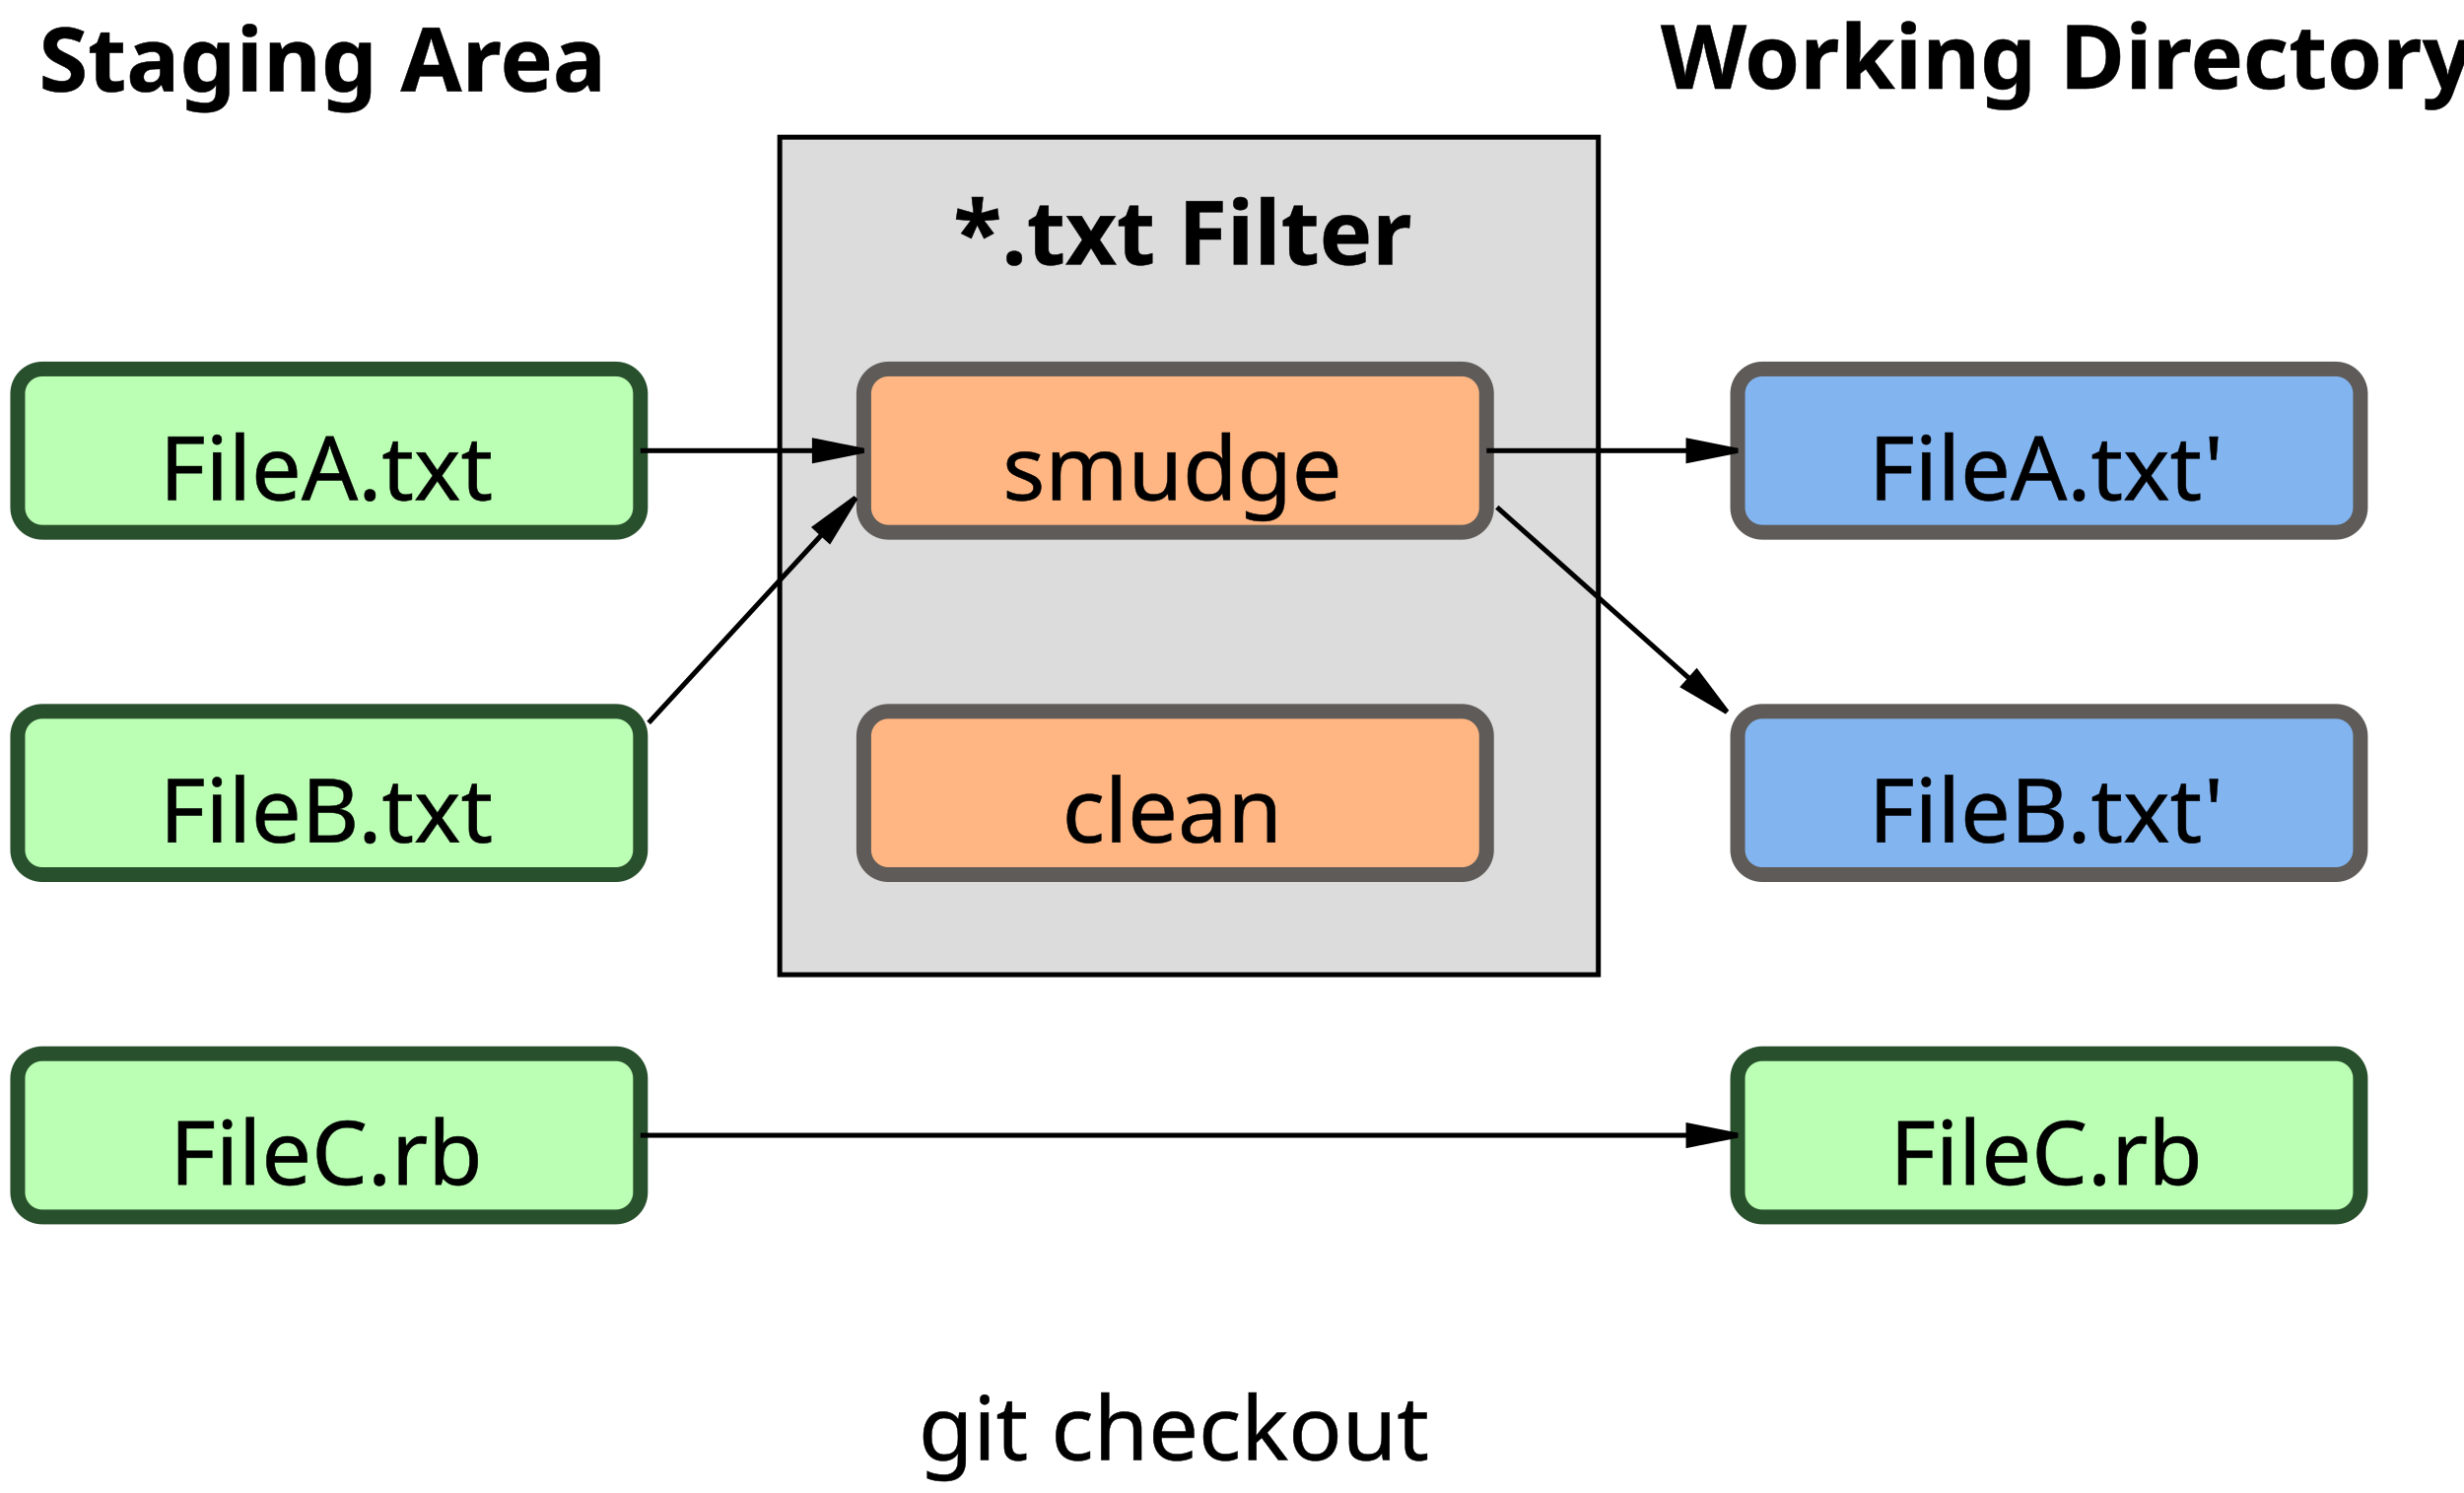
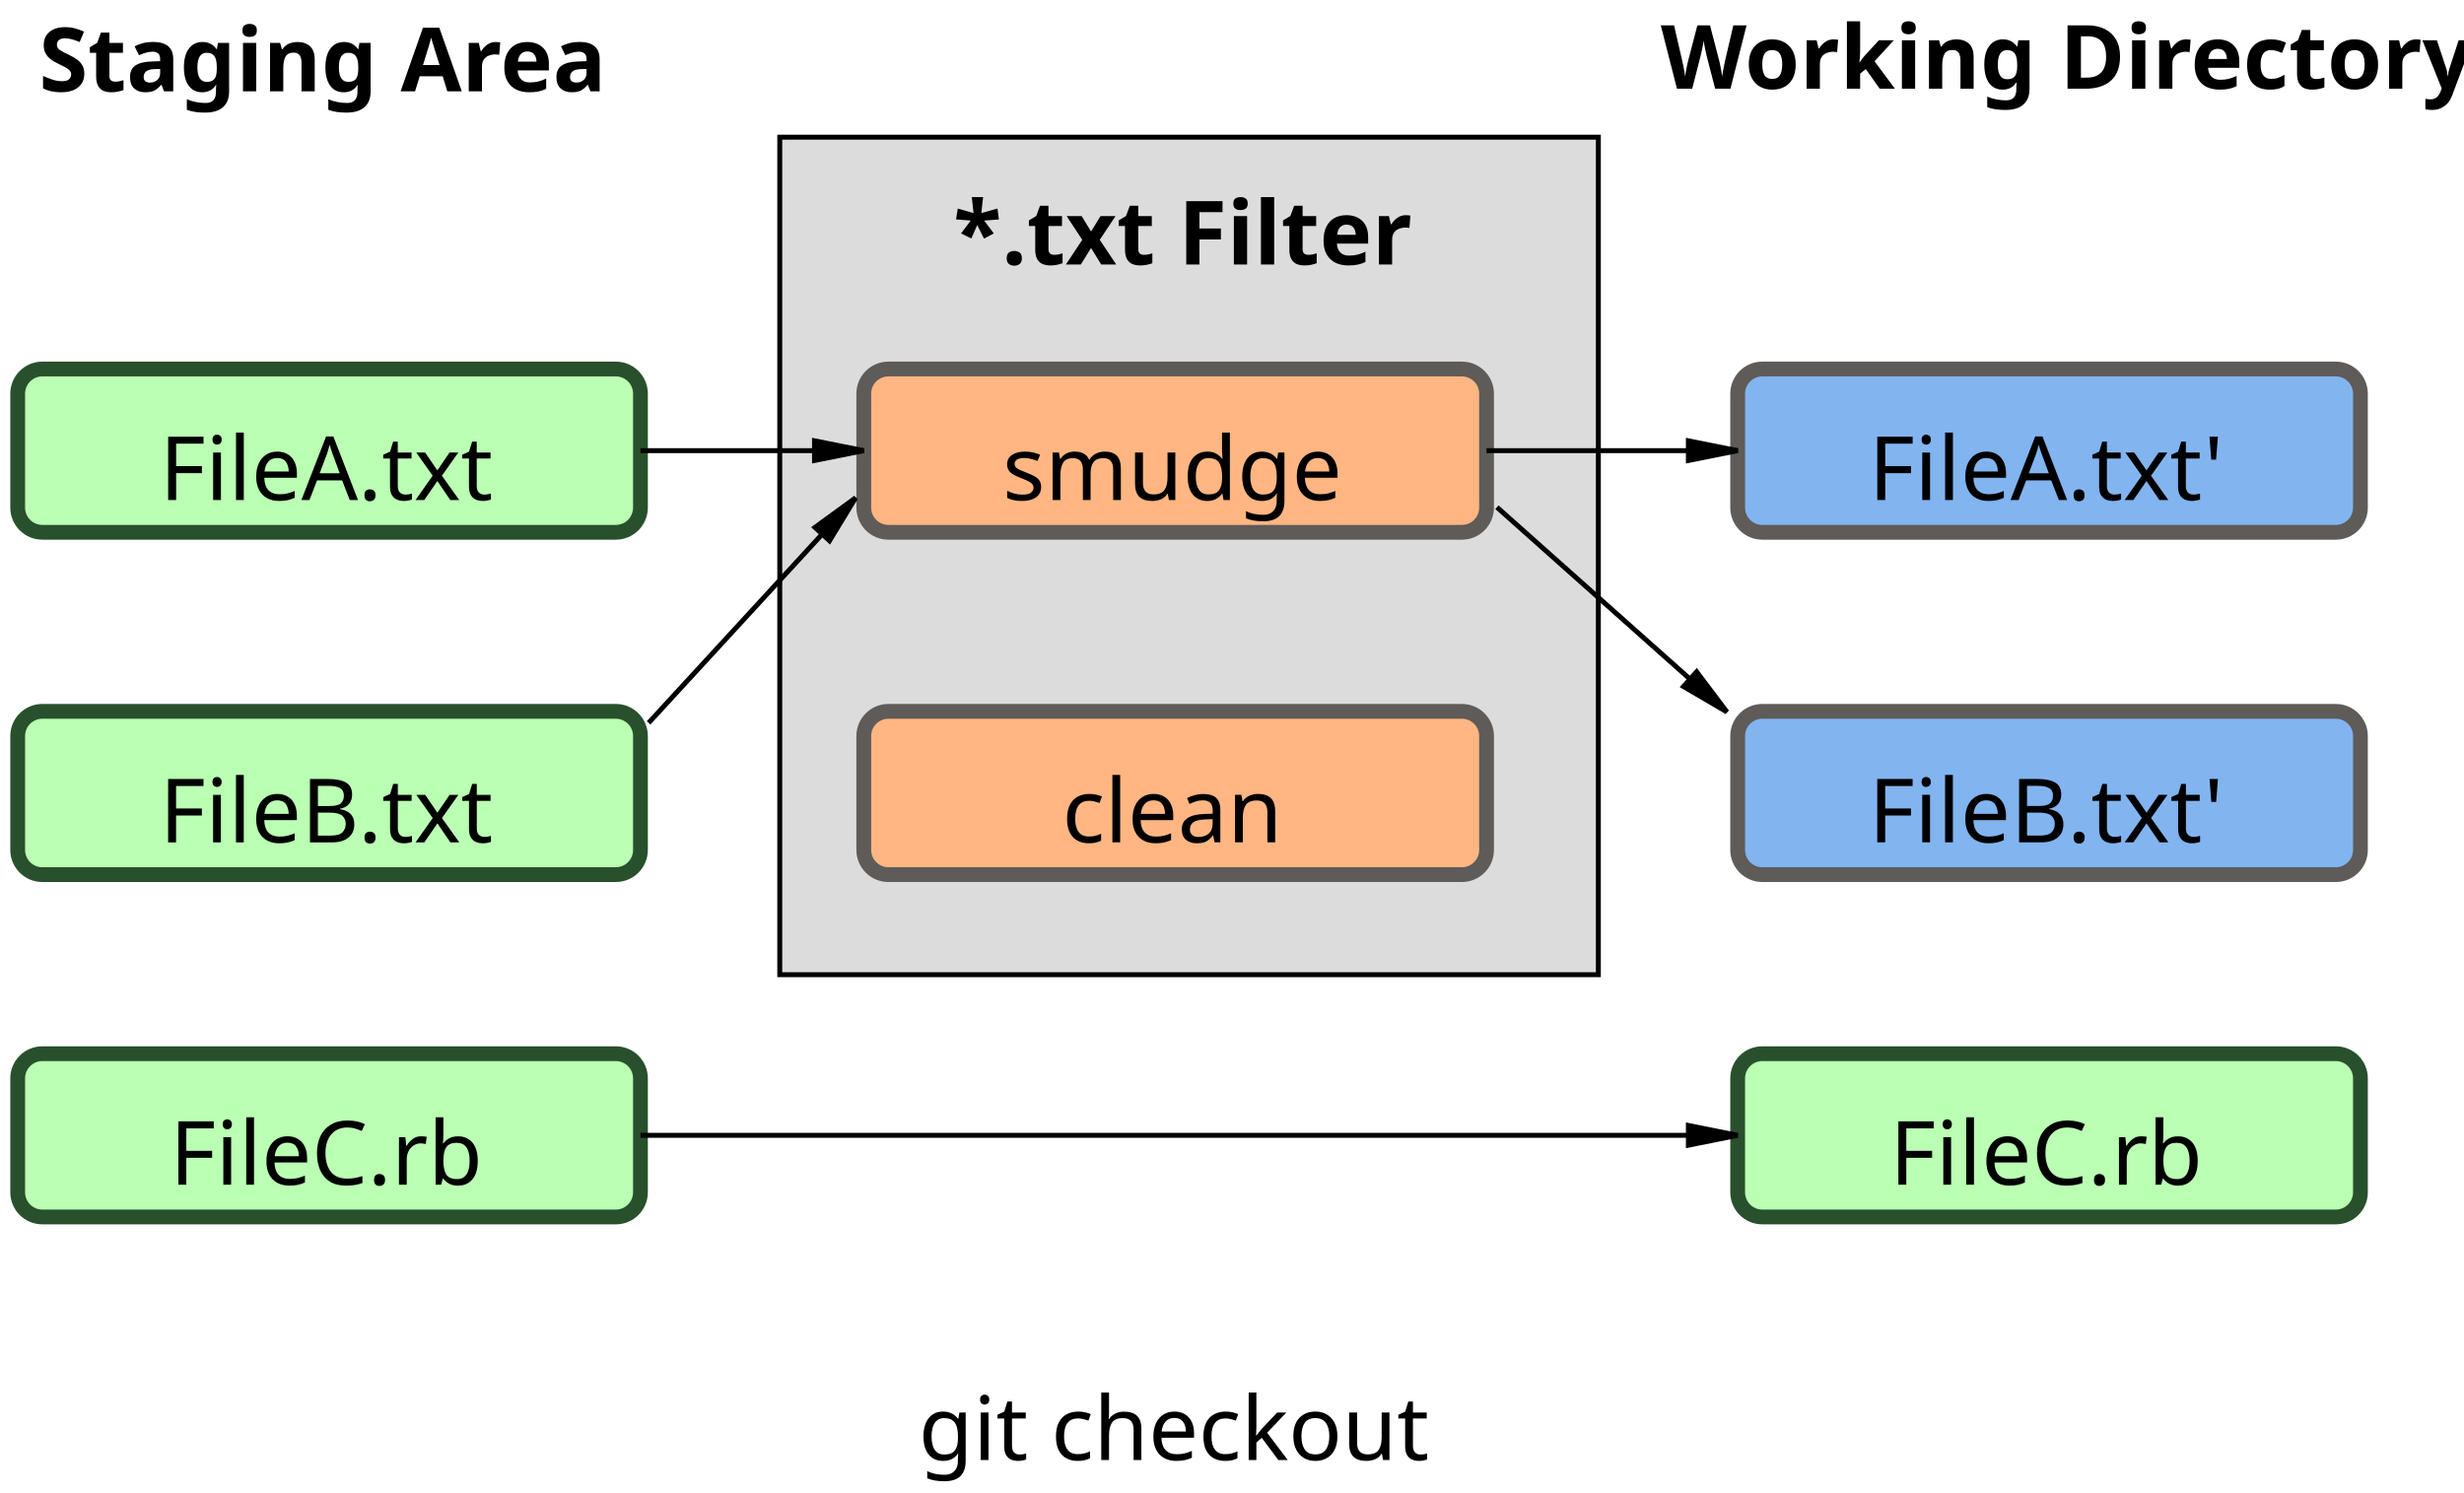
<svg xmlns="http://www.w3.org/2000/svg" version="1.1" width="500" height="303" id="svg2932">
  <defs id="defs2936">
    <marker refX="0" refY="0" orient="auto" id="Arrow1Lend" style="overflow:visible">
      <path d="m -10,0 0,-2 10,2 -10,2 z" id="path3666" style="fill-rule:evenodd;stroke:#000000;stroke-width:1px;marker-start:none" />
    </marker>
  </defs>
  <rect width="79.157" height="16.907" x="496.871" y="83.542" id="21" style="fill:none;stroke:none" />
  <rect width="166.11" height="169.97" x="158.231" y="27.84" id="17" style="fill:#dcdcdc;stroke:#000000;stroke-width:1" />
-   <text x="-31.671" y="1.086" id="21_text" style="font-size:18px;text-align:start;line-height:125%;writing-mode:lr-tb;text-anchor:start;fill:#000000;stroke:#000000;stroke-width:0.1px;font-family:Helvetica-Bold">
+   <text x="-31.671" y="1.086" id="21_text" style="font-size:18px;text-align:start;line-height:125%;writing-mode:lr-tb;text-anchor:start;fill:#000000;stroke:#000000;stroke-width:0px;font-family:Helvetica-Bold">
    <tspan x="7.908" y="18.539" id="21_line1" style="font-size:18px;font-weight:bold;text-align:start;line-height:125%;writing-mode:lr-tb;text-anchor:start;fill:#000000;stroke:#000000;font-family:'Helvetica;,Sans-serif'">Staging Area</tspan>
  </text>
-   <text x="462.223" y="0.548" id="21_text-9" style="font-size:18px;text-align:end;line-height:125%;writing-mode:lr-tb;text-anchor:end;fill:#000000;stroke:#000000;stroke-width:0.1px;font-family:Helvetica-Bold">
+   <text x="462.223" y="0.548" id="21_text-9" style="font-size:18px;text-align:end;line-height:125%;writing-mode:lr-tb;text-anchor:end;fill:#000000;stroke:#000000;stroke-width:0px;font-family:Helvetica-Bold">
    <tspan x="501.801" y="18.002" id="21_line1-2" style="font-size:18px;font-weight:bold;text-align:end;line-height:125%;writing-mode:lr-tb;text-anchor:end;fill:#000000;stroke:#000000;font-family:'Helvetica;,Sans-serif'">Working Directory</tspan>
  </text>
  <g transform="translate(0,-7.6293945e-6)" id="g4297">
    <rect width="126.373" height="33.136" rx="5" ry="5" x="3.589" y="74.891" id="316" style="fill:#baffb3;stroke:#28502c;stroke-width:3px" />
-     <text x="10.003" y="64.979" id="316_text" style="font-size:14px;fill:#000000;stroke:#000000;stroke-width:0.1px;font-family:Geneva">
+     <text x="10.003" y="64.979" id="316_text" style="font-size:14px;fill:#000000;stroke:#000000;stroke-width:0px;font-family:Geneva">
      <tspan x="66.193" y="101.479" id="316_line1" style="font-size:18px;text-align:center;text-anchor:middle;fill:#000000;stroke:#000000;font-family:'Courier;'">FileA.txt</tspan>
    </text>
  </g>
  <g transform="translate(0,69.47578)" id="g4297-7">
    <rect width="126.373" height="33.136" rx="5" ry="5" x="3.589" y="74.891" id="316-4" style="fill:#baffb3;stroke:#28502c;stroke-width:3px" />
-     <text x="10.003" y="64.979" id="316_text-9" style="font-size:14px;fill:#000000;stroke:#000000;stroke-width:0.1px;font-family:Geneva">
+     <text x="10.003" y="64.979" id="316_text-9" style="font-size:14px;fill:#000000;stroke:#000000;stroke-width:0px;font-family:Geneva">
      <tspan x="66.193" y="101.479" id="316_line1-9" style="font-size:18px;text-align:center;text-anchor:middle;fill:#000000;stroke:#000000;font-family:'Courier;'">FileB.txt</tspan>
    </text>
  </g>
  <g transform="translate(0,138.9516)" id="g4297-7-4">
    <rect width="126.373" height="33.136" rx="5" ry="5" x="3.589" y="74.891" id="316-4-5" style="fill:#baffb3;stroke:#28502c;stroke-width:3px" />
-     <text x="10.003" y="64.979" id="316_text-9-9" style="font-size:14px;fill:#000000;stroke:#000000;stroke-width:0.1px;font-family:Geneva">
+     <text x="10.003" y="64.979" id="316_text-9-9" style="font-size:14px;fill:#000000;stroke:#000000;stroke-width:0px;font-family:Geneva">
      <tspan x="66.193" y="101.479" id="316_line1-9-3" style="font-size:18px;text-align:center;text-anchor:middle;fill:#000000;stroke:#000000;font-family:'Courier;'">FileC.rb</tspan>
    </text>
  </g>
  <g id="g4490">
    <rect width="126.373" height="33.136" rx="5" ry="5" x="352.61" y="74.891" id="316-1" style="fill:#82b4f0;fill-opacity:1;stroke:#5e5b58;stroke-width:3px;stroke-opacity:1" />
-     <text x="359.024" y="64.979" id="316_text-99" style="font-size:14px;fill:#000000;stroke:#000000;stroke-width:0.1px;font-family:Geneva">
+     <text x="359.024" y="64.979" id="316_text-99" style="font-size:14px;fill:#000000;stroke:#000000;stroke-width:0px;font-family:Geneva">
      <tspan x="415.214" y="101.479" id="316_line1-7" style="font-size:18px;text-align:center;text-anchor:middle;fill:#000000;stroke:#000000;font-family:'Courier;'">FileA.txt'</tspan>
    </text>
  </g>
  <rect width="126.373" height="33.136" rx="5" ry="5" x="352.61" y="144.367" id="316-4-2" style="fill:#82b4f0;fill-opacity:1;stroke:#5e5b58;stroke-width:3px;stroke-opacity:1" />
-   <text x="359.024" y="134.455" id="316_text-9-5" style="font-size:14px;fill:#000000;stroke:#000000;stroke-width:0.1px;font-family:Geneva">
+   <text x="359.024" y="134.455" id="316_text-9-5" style="font-size:14px;fill:#000000;stroke:#000000;stroke-width:0px;font-family:Geneva">
    <tspan x="415.214" y="170.955" id="316_line1-9-34" style="font-size:18px;text-align:center;text-anchor:middle;fill:#000000;stroke:#000000;font-family:'Courier;'">FileB.txt'</tspan>
  </text>
  <g transform="translate(349.0208,138.9516)" id="g4297-7-4-9">
    <rect width="126.373" height="33.136" rx="5" ry="5" x="3.589" y="74.891" id="316-4-5-0" style="fill:#baffb3;stroke:#28502c;stroke-width:3px" />
-     <text x="10.003" y="64.979" id="316_text-9-9-2" style="font-size:14px;fill:#000000;stroke:#000000;stroke-width:0.1px;font-family:Geneva">
+     <text x="10.003" y="64.979" id="316_text-9-9-2" style="font-size:14px;fill:#000000;stroke:#000000;stroke-width:0px;font-family:Geneva">
      <tspan x="66.193" y="101.479" id="316_line1-9-3-0" style="font-size:18px;text-align:center;text-anchor:middle;fill:#000000;stroke:#000000;font-family:'Courier;'">FileC.rb</tspan>
    </text>
  </g>
-   <text x="200.434" y="36.232" id="21_text-9-1" style="font-size:18px;text-align:center;line-height:125%;writing-mode:lr-tb;text-anchor:middle;fill:#000000;stroke:#000000;stroke-width:0.1px;font-family:Helvetica-Bold">
+   <text x="200.434" y="36.232" id="21_text-9-1" style="font-size:18px;text-align:center;line-height:125%;writing-mode:lr-tb;text-anchor:middle;fill:#000000;stroke:#000000;stroke-width:0px;font-family:Helvetica-Bold">
    <tspan x="240.012" y="53.685" id="21_line1-2-9" style="font-size:18px;font-weight:bold;text-align:center;line-height:125%;writing-mode:lr-tb;text-anchor:middle;fill:#000000;stroke:#000000;font-family:'Helvetica;,Sans-serif'">*.txt Filter</tspan>
  </text>
  <g id="g4529">
    <rect width="126.373" height="33.136" rx="5" ry="5" x="175.281" y="74.891" id="316-1-2" style="fill:#ffb682;fill-opacity:1;stroke:#5e5b58;stroke-width:3px;stroke-opacity:1" />
-     <text x="181.695" y="64.979" id="316_text-99-1" style="font-size:14px;fill:#000000;stroke:#000000;stroke-width:0.1px;font-family:Geneva">
+     <text x="181.695" y="64.979" id="316_text-99-1" style="font-size:14px;fill:#000000;stroke:#000000;stroke-width:0px;font-family:Geneva">
      <tspan x="237.885" y="101.479" id="316_line1-7-2" style="font-size:18px;text-align:center;text-anchor:middle;fill:#000000;stroke:#000000;font-family:'Courier;'">smudge</tspan>
    </text>
  </g>
  <rect width="126.373" height="33.136" rx="5" ry="5" x="175.281" y="144.367" id="316-1-2-7" style="fill:#ffb682;fill-opacity:1;stroke:#5e5b58;stroke-width:3px;stroke-opacity:1" />
-   <text x="181.695" y="134.455" id="316_text-99-1-3" style="font-size:14px;fill:#000000;stroke:#000000;stroke-width:0.1px;font-family:Geneva">
+   <text x="181.695" y="134.455" id="316_text-99-1-3" style="font-size:14px;fill:#000000;stroke:#000000;stroke-width:0px;font-family:Geneva">
    <tspan x="237.885" y="170.955" id="316_line1-7-2-1" style="font-size:18px;text-align:center;text-anchor:middle;fill:#000000;stroke:#000000;font-family:'Courier;'">clean</tspan>
  </text>
  <path d="m 129.962,91.459 45.319,0" id="path4577" style="fill:none;stroke:#000000;stroke-width:1px;stroke-linecap:butt;stroke-linejoin:miter;stroke-opacity:1;marker-end:url(#Arrow1Lend)" />
  <path d="m 301.654,91.459 50.956,0" id="path4765" style="fill:none;stroke:#000000;stroke-width:1px;stroke-linecap:butt;stroke-linejoin:miter;stroke-opacity:1;marker-end:url(#Arrow1Lend);display:inline" />
  <path d="m 131.624,146.699 41.996,-45.669" id="path4953" style="fill:none;stroke:#000000;stroke-width:1px;stroke-linecap:butt;stroke-linejoin:miter;stroke-opacity:1;marker-end:url(#Arrow1Lend)" />
  <path d="m 129.962,230.41 222.648,-1e-5" id="path5141" style="fill:none;stroke:#000000;stroke-width:1px;stroke-linecap:butt;stroke-linejoin:miter;stroke-opacity:1;marker-end:url(#Arrow1Lend)" />
  <path d="m 303.762,102.943 46.66,41.538" id="path4953-0" style="fill:none;stroke:#000000;stroke-width:1px;stroke-linecap:butt;stroke-linejoin:miter;stroke-opacity:1;marker-end:url(#Arrow1Lend)" />
-   <text x="182.001" y="259.8" id="316_text-99-1-3-5" style="font-size:14px;fill:#000000;stroke:#000000;stroke-width:0.1px;font-family:Geneva">
+   <text x="182.001" y="259.8" id="316_text-99-1-3-5" style="font-size:14px;fill:#000000;stroke:#000000;stroke-width:0px;font-family:Geneva">
    <tspan x="238.191" y="296.3" id="316_line1-7-2-1-6" style="font-size:18px;text-align:center;text-anchor:middle;fill:#000000;stroke:#000000;font-family:'Courier;'">git checkout</tspan>
  </text>
</svg>
